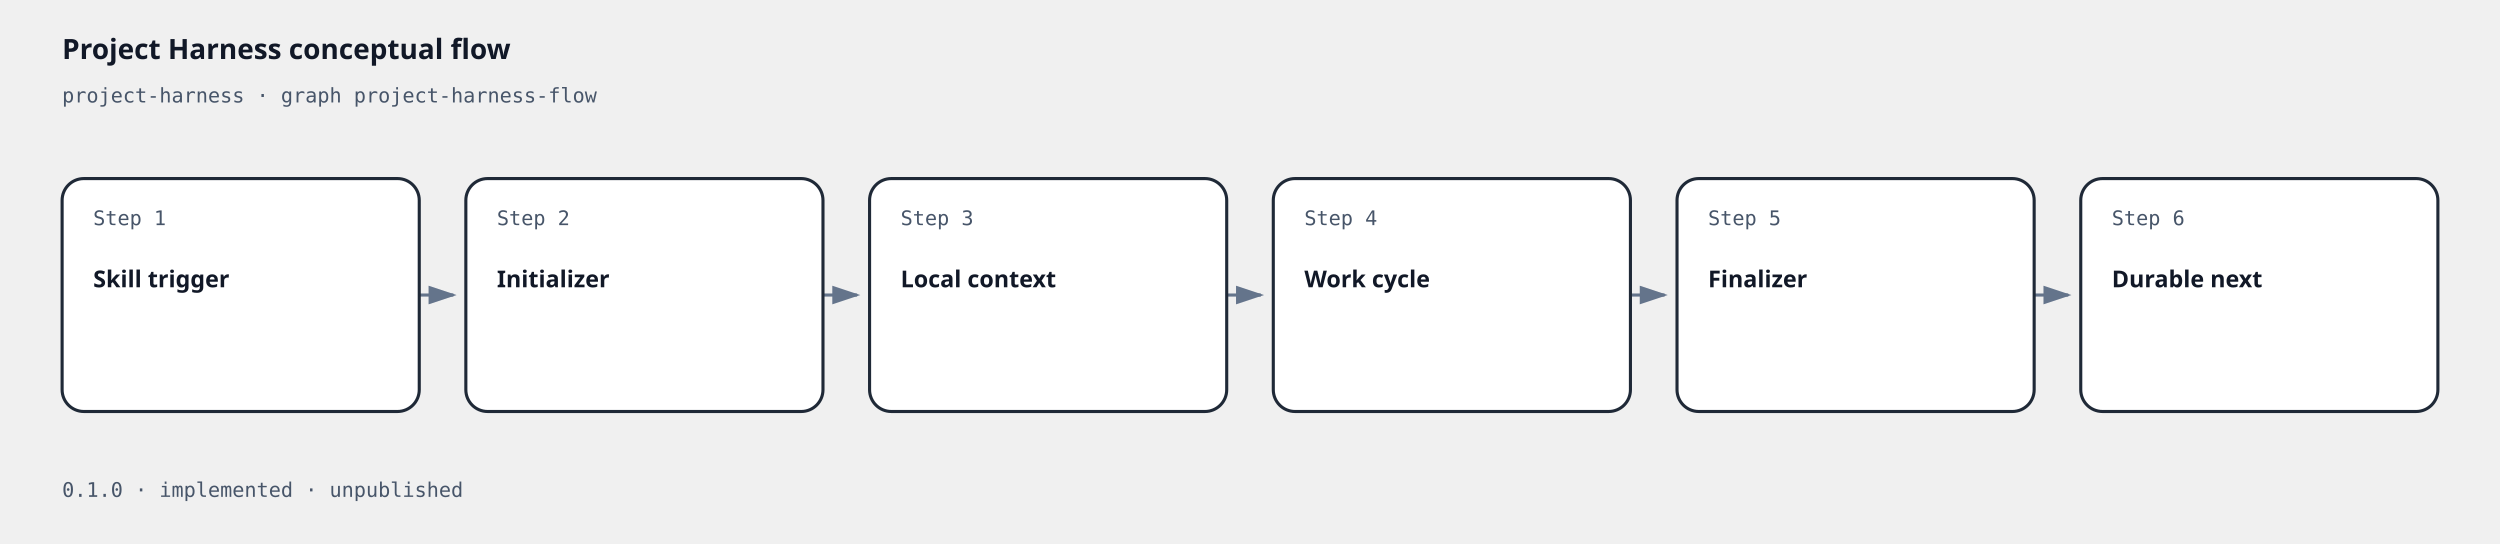
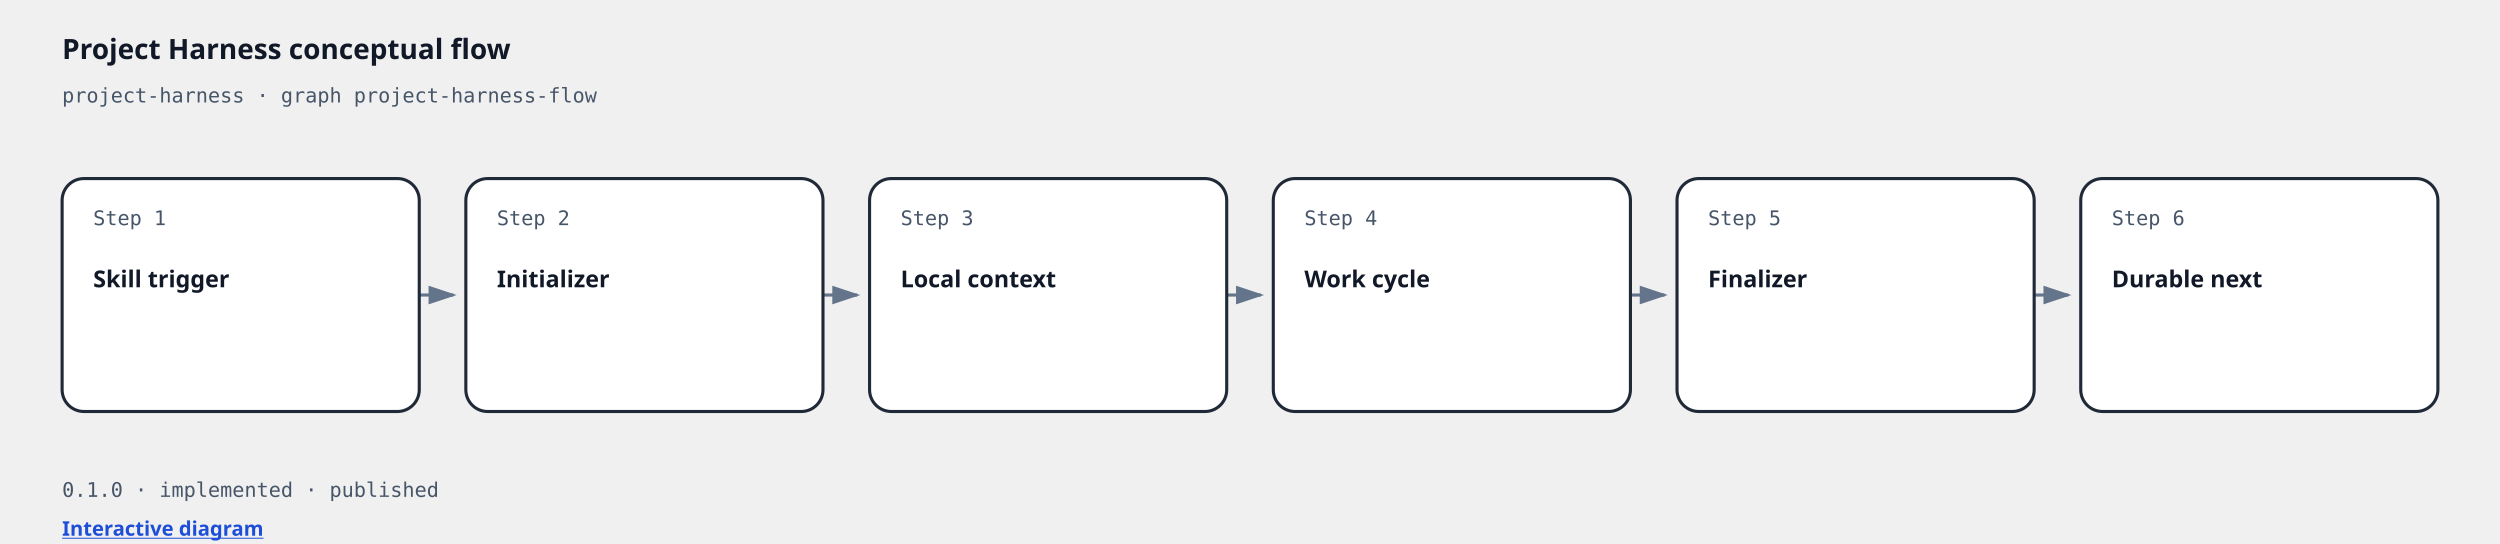
<svg xmlns="http://www.w3.org/2000/svg" width="1610" height="350" viewBox="0 0 1610 350" role="img" aria-labelledby="title description" data-graph-id="project-harness-flow" data-package-id="project-harness">
  <defs>
    <marker id="arrow" markerWidth="10" markerHeight="10" refX="8" refY="3" orient="auto" markerUnits="strokeWidth">
      <path d="M0,0 L0,6 L9,3 z" fill="#64748b" />
    </marker>
  </defs>
  <style>
    .surface { fill: #ffffff; stroke: #1f2937; stroke-width: 2; }
    .edge { fill: none; stroke: #64748b; stroke-width: 2; marker-end: url(#arrow); }
    .heading { fill: #111827; font: 600 18px ui-sans-serif, system-ui, sans-serif; }
    .step { fill: #111827; font: 600 15px ui-sans-serif, system-ui, sans-serif; }
    .meta { fill: #475569; font: 13px ui-monospace, SFMono-Regular, monospace; }
+     .link { fill: #1d4ed8; font: 600 13px ui-sans-serif, system-ui, sans-serif; text-decoration: underline; }
  </style>
  <text class="heading" x="40" y="38">Project Harness conceptual flow</text>
  <text class="meta" x="40" y="66">project-harness · graph project-harness-flow</text>
  <path class="edge" d="M 270 190 L 292 190" />
  <path class="edge" d="M 530 190 L 552 190" />
  <path class="edge" d="M 790 190 L 812 190" />
  <path class="edge" d="M 1050 190 L 1072 190" />
  <path class="edge" d="M 1310 190 L 1332 190" />
  <g aria-label="Step 1: Skill trigger. Select the project-local operating contract.">
    <rect class="surface" x="40" y="115" width="230" height="150" rx="14" />
    <text class="meta" x="60" y="145">Step 1</text>
    <text class="step" x="60" y="185">
      <tspan x="60" dy="0">Skill trigger</tspan>
    </text>
  </g>
  <g aria-label="Step 2: Initializer. Preview and create the bounded managed structure.">
    <rect class="surface" x="300" y="115" width="230" height="150" rx="14" />
    <text class="meta" x="320" y="145">Step 2</text>
    <text class="step" x="320" y="185">
      <tspan x="320" dy="0">Initializer</tspan>
    </text>
  </g>
  <g aria-label="Step 3: Local context. Open durable project context and current state.">
    <rect class="surface" x="560" y="115" width="230" height="150" rx="14" />
    <text class="meta" x="580" y="145">Step 3</text>
    <text class="step" x="580" y="185">
      <tspan x="580" dy="0">Local context</tspan>
    </text>
  </g>
  <g aria-label="Step 4: Work cycle. Digest, checkpoint, and continue one bounded project cycle.">
    <rect class="surface" x="820" y="115" width="230" height="150" rx="14" />
    <text class="meta" x="840" y="145">Step 4</text>
    <text class="step" x="840" y="185">
      <tspan x="840" dy="0">Work cycle</tspan>
    </text>
  </g>
  <g aria-label="Step 5: Finalizer. Close the work block with explicit recorded content.">
    <rect class="surface" x="1080" y="115" width="230" height="150" rx="14" />
    <text class="meta" x="1100" y="145">Step 5</text>
    <text class="step" x="1100" y="185">
      <tspan x="1100" dy="0">Finalizer</tspan>
    </text>
  </g>
  <g aria-label="Step 6: Durable next. Reopen from the persisted next action.">
    <rect class="surface" x="1340" y="115" width="230" height="150" rx="14" />
    <text class="meta" x="1360" y="145">Step 6</text>
    <text class="step" x="1360" y="185">
      <tspan x="1360" dy="0">Durable next</tspan>
    </text>
  </g>
-   <text class="meta" x="40" y="320">0.1.0 · implemented · unpublished</text>
+   <text class="meta" x="40" y="320">0.1.0 · implemented · published</text>
+   <a href="https://fabianomag.vercel.app/artifacts/agent-harnesses" aria-label="Open the interactive Project Harness diagram">
+     <text class="link" x="40" y="345">Interactive diagram</text>
+   </a>
</svg>
